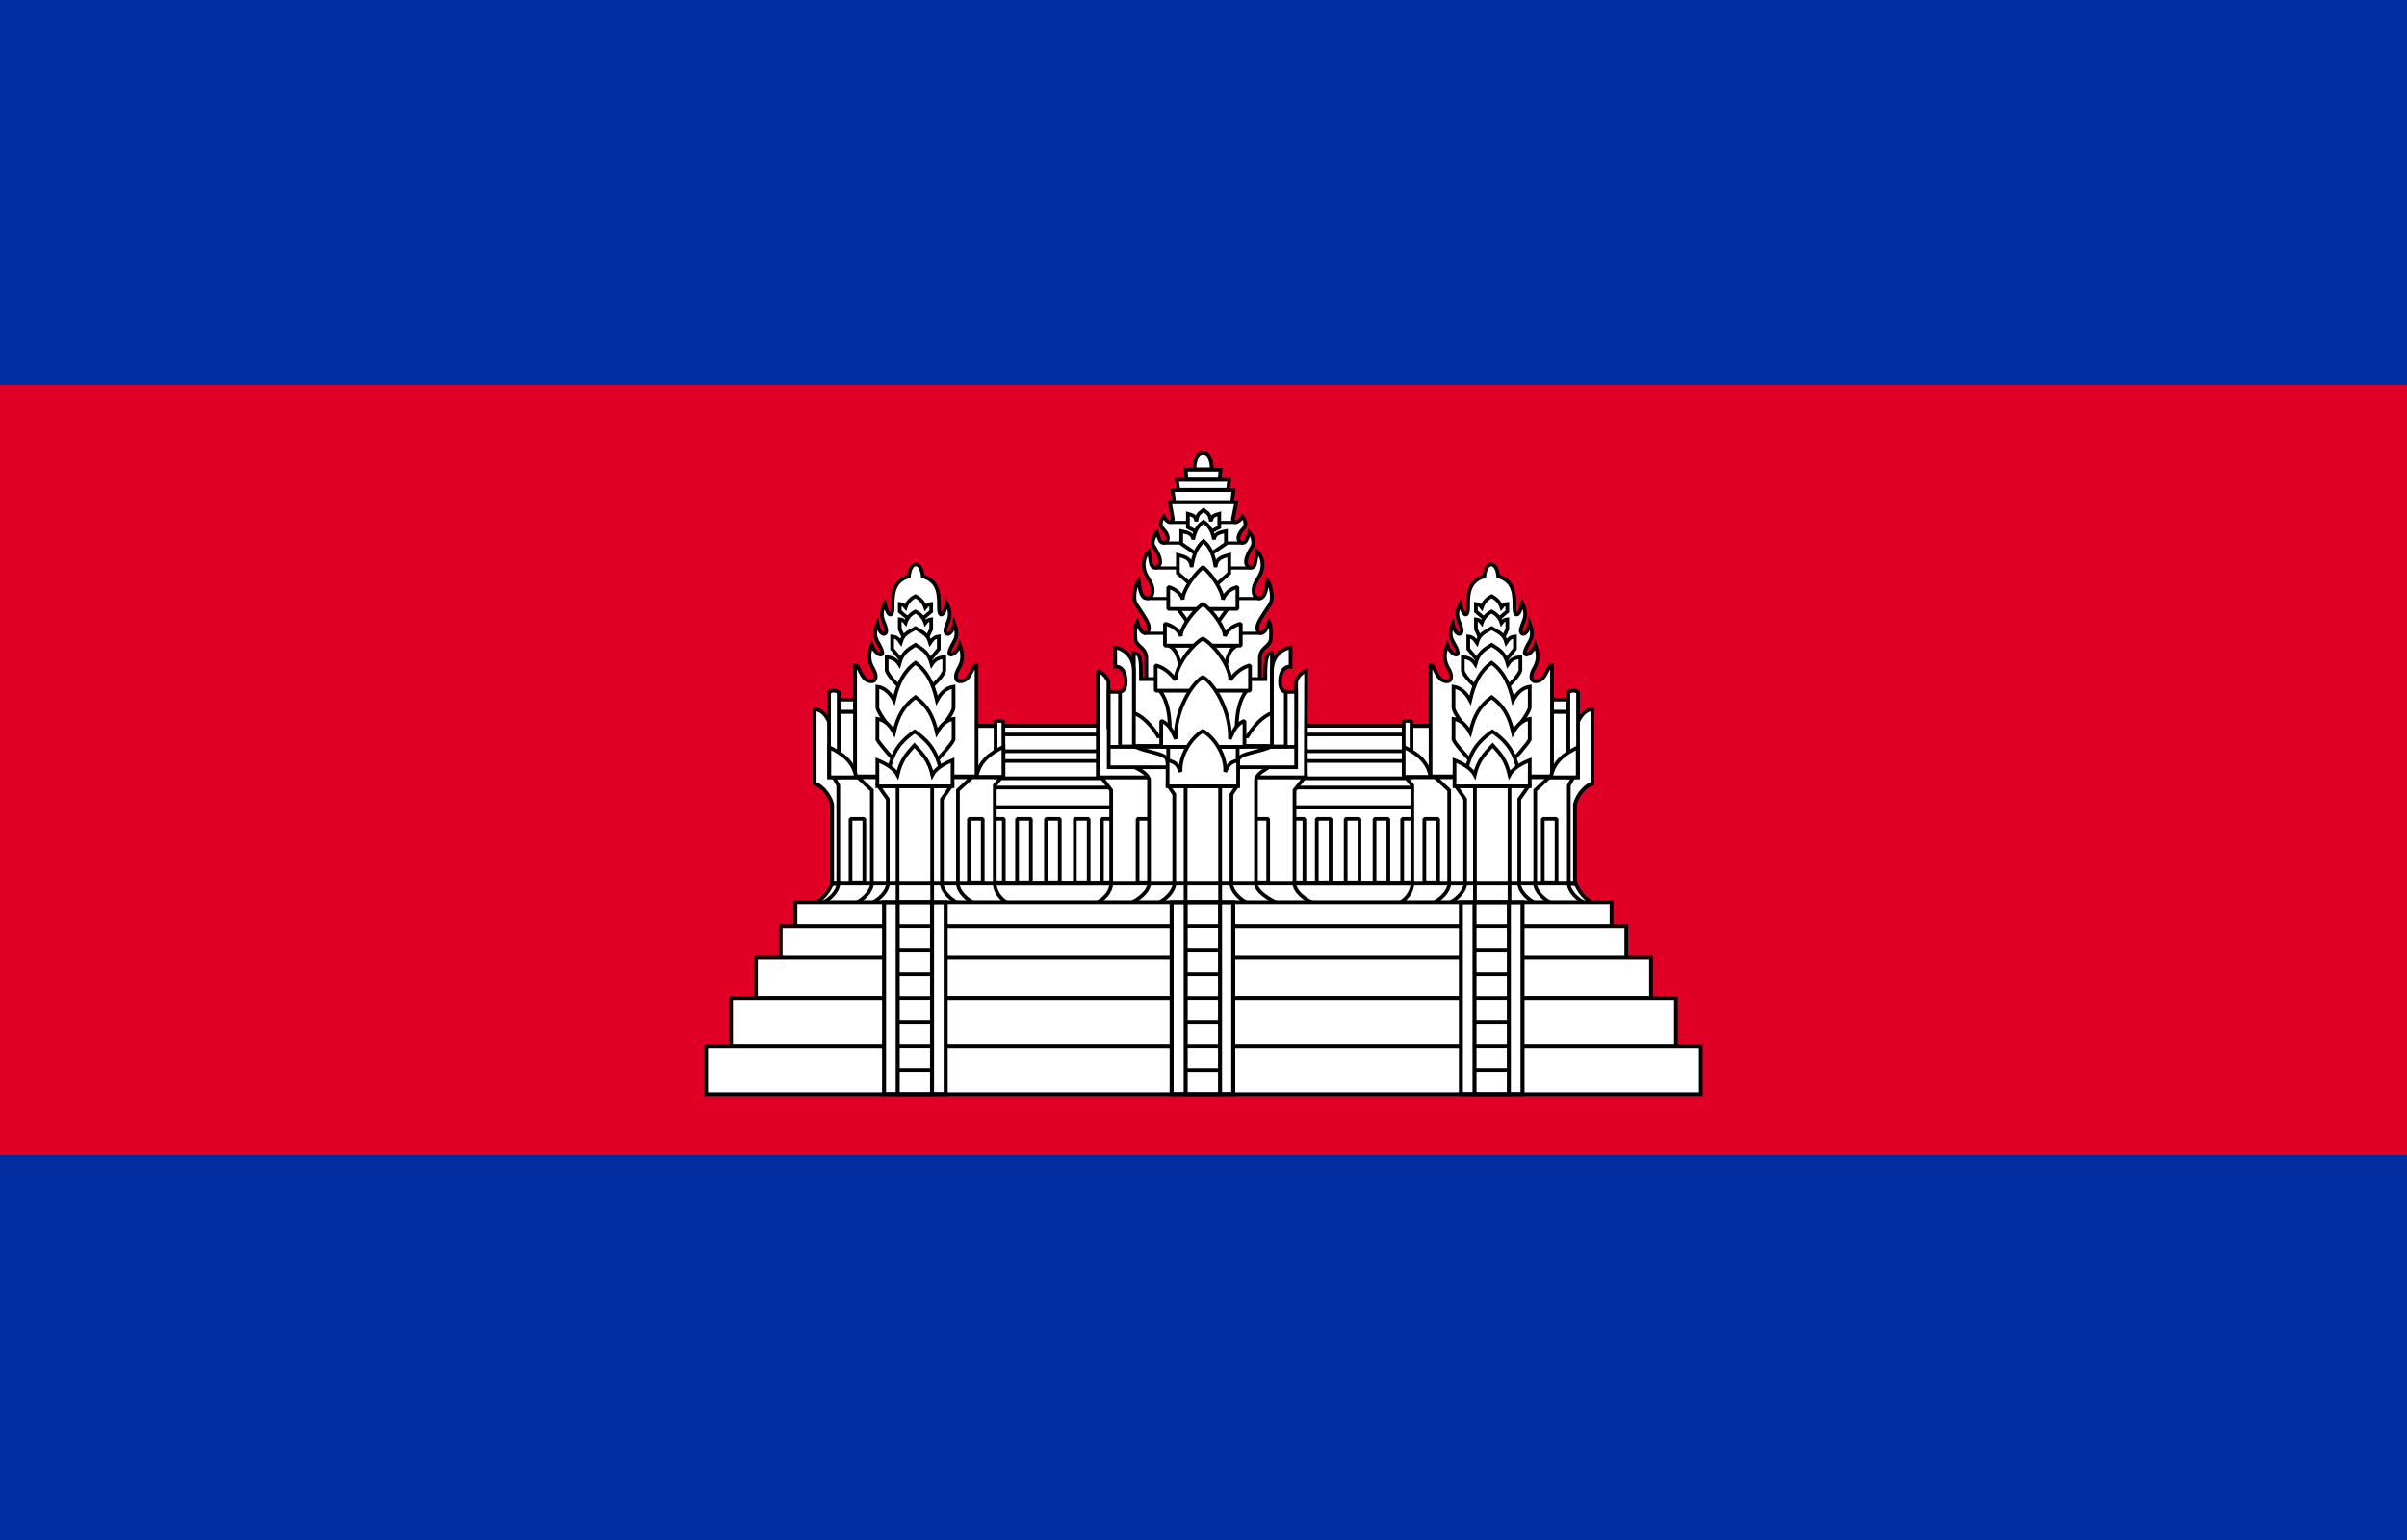
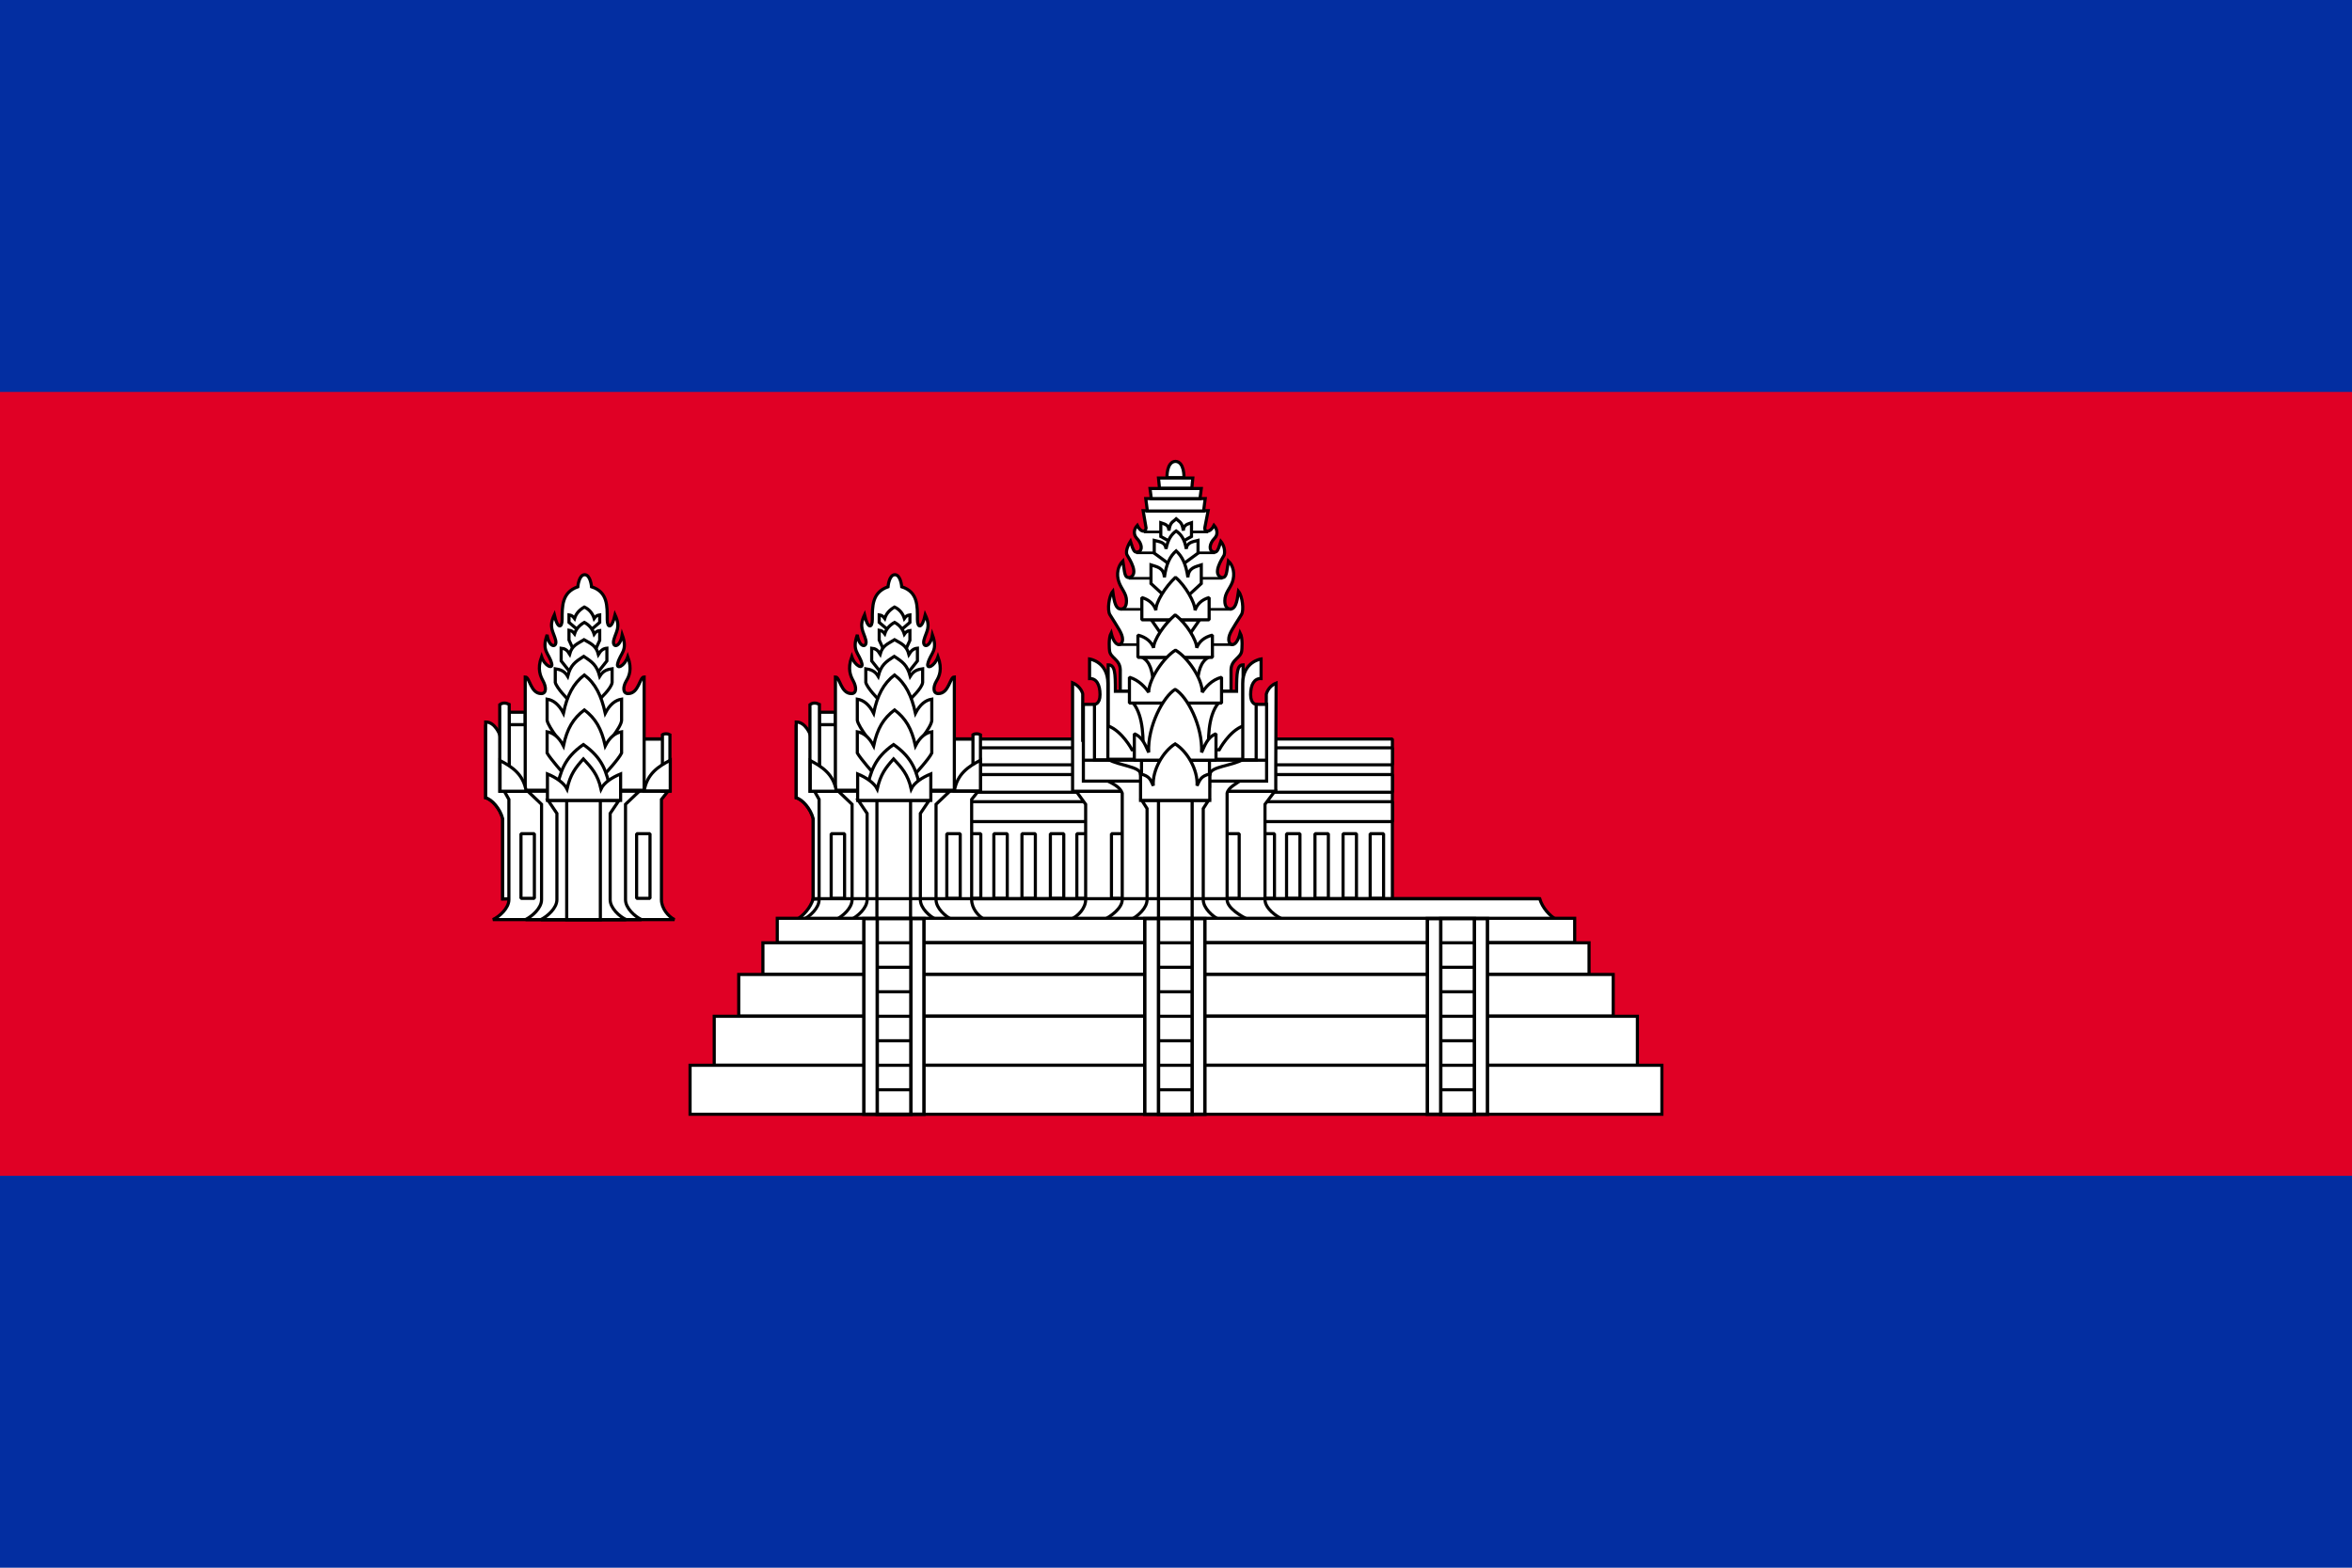
- <svg xmlns="http://www.w3.org/2000/svg" xmlns:xlink="http://www.w3.org/1999/xlink" viewBox="0 0 625 400">
-   <rect width="625" height="400" fill="#032ea1" />
-   <rect width="625" height="200" y="100" fill="#e00025" />
-   <g fill="#fff" stroke="#000" stroke-width="0.96" transform="translate(117.1429,-434.9336)">
-     <g stroke-linejoin="bevel">
-       <path d="m139.02,623.46,113.8,0,0,43.788-113.8,0z" />
-       <rect width="3.586" height="16.495" x="246.95" y="647.64" />
-       <rect width="113.8" height="5.09" x="139.02" y="639.49" />
-       <rect width="113.8" height="4.489" x="139.02" y="632.59" />
-       <rect stroke-width="0.945" width="113.8" height="4.354" x="139.02" y="625.7" />
-       <rect width="3.586" height="16.495" x="168.98" y="647.64" />
-       <rect width="3.586" height="16.495" x="217.97" y="647.64" />
-       <rect width="3.586" height="16.495" x="139.92" y="647.64" />
-       <rect width="3.586" height="16.495" x="146.95" y="647.64" />
-       <rect width="3.586" height="16.495" x="154.45" y="647.64" />
-       <rect width="3.586" height="16.495" x="161.95" y="647.64" />
-       <rect width="3.586" height="16.495" x="224.77" y="647.64" />
-       <rect width="3.586" height="16.495" x="232.27" y="647.64" />
-       <rect width="3.586" height="16.495" x="239.77" y="647.64" />
-       <path stroke-linejoin="miter" d="m94.509,669.55c1.76-0.897,3.768-2.984,4.425-5.319h193.07c0.657,2.335,2.665,4.422,4.425,5.319z" />
-     </g>
-     <g>
+ <svg xmlns="http://www.w3.org/2000/svg" version="1.1" id="Layer_1" x="0px" y="0px" viewBox="0 0 720 480" style="enable-background:new 0 0 720 480;" xml:space="preserve">
+   <g>
+     <rect style="fill:#032EA1;" width="720" height="480" />
+     <rect y="120" style="fill:#E00025;" width="720" height="240" />
+     <g transform="translate(117.1429,-434.9336)">
      <g>
-         <path d="m193,556.8s-0.144-4.112,2.251-4.157c2.395,0.045,2.251,4.157,2.251,4.157z" />
-         <path d="m180.51,611.34,0-5.536c-0.079-2.768-2.759-2.968-2.838-4.986,0,0-0.346-3.027,0.452-4.408,1.085,4.047,3.056,3.304,3.056,1.64,0-1.453-1.117-2.803-3.408-6.33-0.732-1.127-0.279-4.66,0.747-5.922,0.398,3.071,0.853,4.54,2.172,4.54,0.804,0,1.461-0.524,1.461-2.062,0-1.956-1.325-2.945-1.976-4.725-0.76-2.078-0.237-4.196,1.026-5.38,0.541,3.029,0.38,4.237,1.726,4.237,2.713-0.858,0.001-4.787-0.579-5.777-0.667-1.155,0.897-3.46,0.897-3.46,0.862,2.69,1.139,2.909,2.07,2.66,1.174-0.315,1.022-2.056-0.41-3.463-0.904-0.889-0.809-2.212,0.162-3.274,0.975,1.906,2.223,1.79,2.343,0.658l-0.784-4.393h17.255l-0.857,4.249c-0.245,1.216,1.396,1.48,2.416-0.514,0.971,1.062,1.067,2.385,0.162,3.274-1.432,1.407-1.584,3.149-0.41,3.463,0.93,0.249,1.208,0.03,2.07-2.66,0,0,1.403,1.571,0.897,3.46-0.58,0.991-3.292,4.919-0.579,5.777,1.345,0,1.184-1.208,1.726-4.237,1.263,1.184,1.786,3.302,1.026,5.38-0.651,1.78-1.976,2.768-1.976,4.725,0,1.538,0.657,2.062,1.461,2.062,1.319,0,1.774-1.469,2.172-4.54,1.026,1.263,1.479,4.795,0.747,5.922-2.291,3.527-3.408,4.878-3.408,6.33,0,1.664,1.972,2.408,3.056-1.64,0.798,1.382,0.452,4.408,0.452,4.408-0.079,2.018-2.759,2.218-2.838,4.986v5.536z" />
-         <path d="m187.73,565.32-0.397-3.125,15.838,0-0.397,3.125z" />
-         <path d="m188.79,562.13-0.341-2.569,13.604,0-0.341,2.569z" />
-         <path d="m190.95,559.47-0.227-2.569,9.059,0-0.227,2.569z" />
-         <path d="m223.97,669.55c-2.027-0.781-4.977-2.919-4.977-5.069v-24.297l2.639-3.359-52.776,0,2.529,3.359v24.297c0,2.151-2.026,4.288-4.053,5.069z" />
-         <rect stroke-linejoin="bevel" width="3.586" height="16.495" x="178.24" y="647.64" />
-         <rect stroke-linejoin="bevel" width="3.586" height="16.495" x="208.56" y="647.64" />
-         <path d="m167.91,609.17,0,14.648,0,7.012,0,5.996,54.023,0,0-5.957,0.078-21.699c-2.21,0.868-2.598,2.871-2.598,2.871v11.777h-48.75v-11.777s-0.544-2.003-2.754-2.871z" />
-         <path d="m214.6,669.55c-1.766-0.781-5.612-2.919-5.612-5.069v-27.192c0.378-1.518,2.436-2.414,3.761-3.359h-35.823c1.705,0.903,3.605,1.652,4.285,3.359v27.192c0,2.151-3.041,4.288-4.806,5.069z" />
-         <path d="m219.41,634.22-0-19.587-4.91-0,0-1.909-38.839,0,0,1.909-4.911-0,0,19.587z" />
-         <path d="m206.86,669.55c-1.73-0.781-4.249-2.919-4.249-5.069v-23.215l1.421-2.109h-17.691l1.421,2.109v23.215c0,2.151-2.519,4.288-4.249,5.069z" />
-         <path stroke-width="0.981" d="m190.71,639.16,8.966-0,0,30.377-8.966,0z" />
-         <path stroke-linejoin="bevel" d="m204.38,632.48c0.021-2.001,5.838-2.091,8.832-3.795h-35.952c2.994,1.704,8.675,1.844,8.675,3.795l1.217,3.882,14.883,0.598z" />
-         <path d="m211.41,611.34c0-4.899,0.205-6.786,1.71-6.786l0,15.58c-3.691,1.339-6.325,6.049-6.325,6.049l-23.211-0s-2.634-4.71-6.325-6.049v-15.58c1.856,0,1.868,1.972,1.868,6.786z" />
-         <path d="m213.12,609.33c0-5.618,4.851-6.25,4.851-6.25v5c-1.847-0.079-2.737,1.578-2.737,4.044,0,2.466,1.487,2.506,1.487,2.506v14.19h-3.601z" />
-         <path d="m177.28,609.33c0-5.618-4.851-6.25-4.851-6.25v5c1.847-0.079,2.737,1.578,2.737,4.044,0,2.466-1.487,2.506-1.487,2.506v14.19h3.601z" />
-       </g>
-       <g fill="none" stroke-width="0.8">
-         <path d="m186.84,570.62h17.128" />
-         <path d="m184.81,575.97h20.921" />
-         <path d="m182.78,582.46h24.904" />
-         <path d="m180.66,590.39h29.536" />
-         <path d="m179.98,599.43h30.426" />
-         <path stroke-width="0.96" d="m170.75,628.92h48.661" />
-         <rect stroke-width="0.96" width="18.036" height="6.629" x="186.19" y="628.93" />
+         <path style="fill:#FFFFFF;stroke:#000000;stroke-width:0.96;stroke-linejoin:bevel;" d="M178,661.2h131.1v52.5H178V661.2z" />
+         <rect x="302.3" y="690.2" style="fill:#FFFFFF;stroke:#000000;stroke-width:0.96;stroke-linejoin:bevel;" width="4.1" height="19.8" />
+         <rect x="178" y="680.4" style="fill:#FFFFFF;stroke:#000000;stroke-width:0.96;stroke-linejoin:bevel;" width="131.1" height="6.1" />
+         <rect x="178" y="672.1" style="fill:#FFFFFF;stroke:#000000;stroke-width:0.96;stroke-linejoin:bevel;" width="131.1" height="5.4" />
+         <rect x="178" y="663.9" style="fill:#FFFFFF;stroke:#000000;stroke-width:0.946;stroke-linejoin:bevel;" width="131.1" height="5.2" />
+         <rect x="212.5" y="690.2" style="fill:#FFFFFF;stroke:#000000;stroke-width:0.96;stroke-linejoin:bevel;" width="4.1" height="19.8" />
+         <rect x="268.9" y="690.2" style="fill:#FFFFFF;stroke:#000000;stroke-width:0.96;stroke-linejoin:bevel;" width="4.1" height="19.8" />
+         <rect x="179" y="690.2" style="fill:#FFFFFF;stroke:#000000;stroke-width:0.96;stroke-linejoin:bevel;" width="4.1" height="19.8" />
+         <rect x="187.1" y="690.2" style="fill:#FFFFFF;stroke:#000000;stroke-width:0.96;stroke-linejoin:bevel;" width="4.1" height="19.8" />
+         <rect x="195.7" y="690.2" style="fill:#FFFFFF;stroke:#000000;stroke-width:0.96;stroke-linejoin:bevel;" width="4.1" height="19.8" />
+         <rect x="204.4" y="690.2" style="fill:#FFFFFF;stroke:#000000;stroke-width:0.96;stroke-linejoin:bevel;" width="4.1" height="19.8" />
+         <rect x="276.7" y="690.2" style="fill:#FFFFFF;stroke:#000000;stroke-width:0.96;stroke-linejoin:bevel;" width="4.1" height="19.8" />
+         <rect x="285.4" y="690.2" style="fill:#FFFFFF;stroke:#000000;stroke-width:0.96;stroke-linejoin:bevel;" width="4.1" height="19.8" />
+         <rect x="294" y="690.2" style="fill:#FFFFFF;stroke:#000000;stroke-width:0.96;stroke-linejoin:bevel;" width="4.1" height="19.8" />
+         <path style="fill:#FFFFFF;stroke:#000000;stroke-width:0.96;" d="M126.7,716.5c2-1.1,4.3-3.6,5.1-6.4h222.4     c0.8,2.8,3.1,5.3,5.1,6.4H126.7z" />
      </g>
      <g>
-         <path d="m183.93,614.24c2.99,3.59,2.713,9.68,2.679,13.27h17.343c-0.034-3.59-0.312-9.68,2.679-13.27z" />
-         <path d="m193.68,573.11-2.376-1.224,0-3.497c0.971,0.292,2.062,0.411,2.169,1.96,0.338-2.21,0.948-2.102,1.906-2.963,0.958,0.861,1.568,0.753,1.906,2.963,0.107-1.548,1.197-1.667,2.169-1.96v3.497l-2.376,1.224z" />
-         <path d="m193.52,578.85-3.946-2.713,0-3.223c1.384,0.32,2.937,0.451,3.088,2.149,0.482-2.423,1.35-3.675,2.715-4.62,1.365,0.944,2.233,2.197,2.715,4.62,0.152-1.698,1.705-1.828,3.088-2.149v3.223l-3.946,2.713z" />
-         <path d="m193.24,587.8-4.538-3.985,0-4.735c1.591,0.471,3.377,0.663,3.551,3.157,0.554-3.56,1.553-5.399,3.122-6.787,1.569,1.387,2.568,3.227,3.122,6.787,0.175-2.494,1.96-2.686,3.551-3.157v4.735l-4.538,3.985z" />
-         <path d="m201.61,593.09-4.104,5.676-4.646,0-4.104-5.676z" />
-         <path d="m186.39,602.62c2.053,1.122,2.811,3.357,3.03,7.553h11.55c0.219-4.196,0.977-6.431,3.03-7.553z" />
-         <path stroke-linejoin="bevel" d="m204.17,593.09,0-5.702c-1.95,0.537-3.213,1.691-3.776,3.258,0-1.893-2.491-6.257-5.207-8.429-2.724,2.431-5.258,6.38-5.207,8.429-0.463-1.492-1.826-2.721-3.776-3.258v5.702z" />
-         <path stroke-linejoin="bevel" d="m205.04,602.62-0-5.702c-2.137,0.537-3.522,1.691-4.139,3.258,0-1.893-2.73-6.257-5.708-8.429-2.986,2.431-5.763,6.38-5.708,8.429-0.508-1.492-2.001-2.721-4.139-3.258v5.702z" />
-         <path stroke-linejoin="bevel" d="m207.44,614.32,0-6.577c-2.659,0.686-4.312,2.653-5.149,3.8,0-3.561-4.021-8.99-7.101-10.768-3.16,1.824-7.101,7.435-7.101,10.768-0.859-1.139-2.49-3.113-5.149-3.8v6.577z" />
-         <path stroke-linejoin="bevel" d="m206,628.92,0-6.762c-2.346,0.919-3.048,3.18-3.786,4.716,0.29-6.858-3.861-14.23-7.024-16.1-3.162,1.87-7.393,9.4-7.024,16.1-0.758-1.526-1.44-3.797-3.786-4.716v6.762z" />
-         <path d="m204.36,639.16,0-6.762c-2.458,0.584-2.61,1.491-3.392,3.006,0.29-4.096-2.611-8.77-5.774-10.639-3.162,1.87-6.064,6.543-5.774,10.639-0.782-1.514-0.878-2.421-3.392-3.006v6.762z" />
+         <g>
+           <path style="fill:#FFFFFF;stroke:#000000;stroke-width:0.96;" d="M240.1,581.2c0,0-0.2-4.9,2.6-5c2.8,0.1,2.6,5,2.6,5H240.1z" />
+           <path style="fill:#FFFFFF;stroke:#000000;stroke-width:0.96;" d="M225.8,646.6V640c-0.1-3.3-3.2-3.6-3.3-6c0,0-0.4-3.6,0.5-5.3      c1.2,4.9,3.5,4,3.5,2c0-1.7-1.3-3.4-3.9-7.6c-0.8-1.4-0.3-5.6,0.9-7.1c0.5,3.7,1,5.4,2.5,5.4c0.9,0,1.7-0.6,1.7-2.5      c0-2.3-1.5-3.5-2.3-5.7c-0.9-2.5-0.3-5,1.2-6.5c0.6,3.6,0.4,5.1,2,5.1c3.1-1,0-5.7-0.7-6.9c-0.8-1.4,1-4.2,1-4.2      c1,3.2,1.3,3.5,2.4,3.2c1.4-0.4,1.2-2.5-0.5-4.2c-1-1.1-0.9-2.7,0.2-3.9c1.1,2.3,2.6,2.1,2.7,0.8l-0.9-5.3h19.9l-1,5.1      c-0.3,1.5,1.6,1.8,2.8-0.6c1.1,1.3,1.2,2.9,0.2,3.9c-1.7,1.7-1.8,3.8-0.5,4.2c1.1,0.3,1.4,0,2.4-3.2c0,0,1.6,1.9,1,4.2      c-0.7,1.2-3.8,5.9-0.7,6.9c1.5,0,1.4-1.4,2-5.1c1.5,1.4,2.1,4,1.2,6.5c-0.8,2.1-2.3,3.3-2.3,5.7c0,1.8,0.8,2.5,1.7,2.5      c1.5,0,2-1.8,2.5-5.4c1.2,1.5,1.7,5.8,0.9,7.1c-2.6,4.2-3.9,5.9-3.9,7.6c0,2,2.3,2.9,3.5-2c0.9,1.7,0.5,5.3,0.5,5.3      c-0.1,2.4-3.2,2.7-3.3,6v6.6L225.8,646.6z" />
+           <path style="fill:#FFFFFF;stroke:#000000;stroke-width:0.96;" d="M234.1,591.4l-0.5-3.8h18.2l-0.5,3.8H234.1z" />
+           <path style="fill:#FFFFFF;stroke:#000000;stroke-width:0.96;" d="M235.3,587.6l-0.4-3.1h15.7l-0.4,3.1H235.3z" />
+           <path style="fill:#FFFFFF;stroke:#000000;stroke-width:0.96;" d="M237.8,584.4l-0.3-3.1H248l-0.3,3.1H237.8z" />
+           <path style="fill:#FFFFFF;stroke:#000000;stroke-width:0.96;" d="M275.8,716.5c-2.3-0.9-5.7-3.5-5.7-6.1v-29.2l3-4l-60.8,0      l2.9,4v29.2c0,2.6-2.3,5.1-4.7,6.1L275.8,716.5z" />
+           <rect x="223.1" y="690.2" style="fill:#FFFFFF;stroke:#000000;stroke-width:0.96;stroke-linejoin:bevel;" width="4.1" height="19.8" />
+           <rect x="258.1" y="690.2" style="fill:#FFFFFF;stroke:#000000;stroke-width:0.96;stroke-linejoin:bevel;" width="4.1" height="19.8" />
+           <path style="fill:#FFFFFF;stroke:#000000;stroke-width:0.96;" d="M211.2,644v17.6v8.4v7.2h62.2v-7.1l0.1-26c-2.5,1-3,3.4-3,3.4      v14.1h-56.2v-14.1C214.4,647.5,213.8,645.1,211.2,644L211.2,644z" />
+           <path style="fill:#FFFFFF;stroke:#000000;stroke-width:0.96;" d="M265,716.5c-2-0.9-6.5-3.5-6.5-6.1v-32.6      c0.4-1.8,2.8-2.9,4.3-4h-41.3c2,1.1,4.2,2,4.9,4v32.6c0,2.6-3.5,5.1-5.5,6.1H265z" />
+           <path style="fill:#FFFFFF;stroke:#000000;stroke-width:0.96;" d="M270.6,674.1l0-23.5l-5.7,0v-2.3h-44.7v2.3l-5.7,0l0,23.5      L270.6,674.1z" />
+           <path style="fill:#FFFFFF;stroke:#000000;stroke-width:0.96;" d="M256.1,716.5c-2-0.9-4.9-3.5-4.9-6.1v-27.9l1.6-2.5h-20.4      l1.6,2.5v27.9c0,2.6-2.9,5.1-4.9,6.1L256.1,716.5z" />
+           <path style="fill:#FFFFFF;stroke:#000000;stroke-width:0.981;" d="M237.5,680l10.3,0v36.5h-10.3V680z" />
+           <path style="fill:#FFFFFF;stroke:#000000;stroke-width:0.96;stroke-linejoin:bevel;" d="M253.3,672c0-2.4,6.7-2.5,10.2-4.6H222      c3.4,2,10,2.2,10,4.6l1.4,4.7l17.1,0.7L253.3,672z" />
+           <path style="fill:#FFFFFF;stroke:#000000;stroke-width:0.96;" d="M261.4,646.6c0-5.9,0.2-8.1,2-8.1l0,18.7      c-4.3,1.6-7.3,7.3-7.3,7.3l-26.7,0c0,0-3-5.7-7.3-7.3v-18.7c2.1,0,2.2,2.4,2.2,8.1H261.4z" />
+           <path style="fill:#FFFFFF;stroke:#000000;stroke-width:0.96;" d="M263.3,644.2c0-6.7,5.6-7.5,5.6-7.5v6      c-2.1-0.1-3.2,1.9-3.2,4.9c0,3,1.7,3,1.7,3v17h-4.1V644.2z" />
+           <path style="fill:#FFFFFF;stroke:#000000;stroke-width:0.96;" d="M222,644.2c0-6.7-5.6-7.5-5.6-7.5v6c2.1-0.1,3.2,1.9,3.2,4.9      c0,3-1.7,3-1.7,3v17h4.1V644.2z" />
+         </g>
+         <g>
+           <path style="fill:none;stroke:#000000;stroke-width:0.8;" d="M233,597.8h19.7" />
+           <path style="fill:none;stroke:#000000;stroke-width:0.8;" d="M230.7,604.2h24.1" />
+           <path style="fill:none;stroke:#000000;stroke-width:0.8;" d="M228.4,612h28.7" />
+           <path style="fill:none;stroke:#000000;stroke-width:0.8;" d="M225.9,621.5h34" />
+           <path style="fill:none;stroke:#000000;stroke-width:0.8;" d="M225.1,632.3h35.1" />
+           <path style="fill:none;stroke:#000000;stroke-width:0.96;" d="M214.5,667.7h56.1" />
+           <rect x="232.3" y="667.7" style="fill:none;stroke:#000000;stroke-width:0.96;" width="20.8" height="8" />
+         </g>
+         <g>
+           <path style="fill:#FFFFFF;stroke:#000000;stroke-width:0.96;" d="M229.7,650.1c3.4,4.3,3.1,11.6,3.1,15.9h20      c0-4.3-0.4-11.6,3.1-15.9H229.7z" />
+           <path style="fill:#FFFFFF;stroke:#000000;stroke-width:0.96;" d="M240.9,600.7l-2.7-1.5v-4.2c1.1,0.4,2.4,0.5,2.5,2.4      c0.4-2.7,1.1-2.5,2.2-3.6c1.1,1,1.8,0.9,2.2,3.6c0.1-1.9,1.4-2,2.5-2.4v4.2l-2.7,1.5H240.9z" />
+           <path style="fill:#FFFFFF;stroke:#000000;stroke-width:0.96;" d="M240.7,607.6l-4.5-3.3v-3.9c1.6,0.4,3.4,0.5,3.6,2.6      c0.6-2.9,1.6-4.4,3.1-5.5c1.6,1.1,2.6,2.6,3.1,5.5c0.2-2,2-2.2,3.6-2.6v3.9l-4.5,3.3H240.7z" />
+           <path style="fill:#FFFFFF;stroke:#000000;stroke-width:0.96;" d="M240.4,618.4l-5.2-4.8v-5.7c1.8,0.6,3.9,0.8,4.1,3.8      c0.6-4.3,1.8-6.5,3.6-8.1c1.8,1.7,3,3.9,3.6,8.1c0.2-3,2.3-3.2,4.1-3.8v5.7l-5.2,4.8H240.4z" />
+           <path style="fill:#FFFFFF;stroke:#000000;stroke-width:0.96;" d="M250.1,624.7l-4.7,6.8H240l-4.7-6.8H250.1z" />
+           <path style="fill:#FFFFFF;stroke:#000000;stroke-width:0.96;" d="M232.5,636.2c2.4,1.3,3.2,4,3.5,9.1h13.3      c0.3-5,1.1-7.7,3.5-9.1H232.5z" />
+           <path style="fill:#FFFFFF;stroke:#000000;stroke-width:0.96;stroke-linejoin:bevel;" d="M253,624.7v-6.8c-2.2,0.6-3.7,2-4.3,3.9      c0-2.3-2.9-7.5-6-10.1c-3.1,2.9-6.1,7.7-6,10.1c-0.5-1.8-2.1-3.3-4.3-3.9v6.8L253,624.7z" />
+           <path style="fill:#FFFFFF;stroke:#000000;stroke-width:0.96;stroke-linejoin:bevel;" d="M254,636.2l0-6.8      c-2.5,0.6-4.1,2-4.8,3.9c0-2.3-3.1-7.5-6.6-10.1c-3.4,2.9-6.6,7.7-6.6,10.1c-0.6-1.8-2.3-3.3-4.8-3.9v6.8L254,636.2z" />
+           <path style="fill:#FFFFFF;stroke:#000000;stroke-width:0.96;stroke-linejoin:bevel;" d="M256.8,650.2v-7.9      c-3.1,0.8-5,3.2-5.9,4.6c0-4.3-4.6-10.8-8.2-12.9c-3.6,2.2-8.2,8.9-8.2,12.9c-1-1.4-2.9-3.7-5.9-4.6v7.9H256.8z" />
+           <path style="fill:#FFFFFF;stroke:#000000;stroke-width:0.96;stroke-linejoin:bevel;" d="M255.1,667.7v-8.1      c-2.7,1.1-3.5,3.8-4.4,5.7c0.3-8.2-4.4-17.1-8.1-19.3c-3.6,2.2-8.5,11.3-8.1,19.3c-0.9-1.8-1.7-4.6-4.4-5.7v8.1L255.1,667.7z" />
+           <path style="fill:#FFFFFF;stroke:#000000;stroke-width:0.96;" d="M253.2,680v-8.1c-2.8,0.7-3,1.8-3.9,3.6      c0.3-4.9-3-10.5-6.7-12.8c-3.6,2.2-7,7.9-6.7,12.8c-0.9-1.8-1-2.9-3.9-3.6v8.1H253.2z" />
+         </g>
      </g>
-     </g>
-     <g id="tower">
-       <g>
-         <path d="m98.935,664.23,0-20.44c-0.67-2.603-2.879-4.905-4.541-5.366v-17.993l3.742,2.023,4.271,18.811v22.965z" />
-         <path d="m98.935,664.31,0-20.519c-0.67-2.603-2.879-4.905-4.541-5.366v-19.243c2.512,0,3.742,3.273,3.742,3.273l4.271,18.811v22.886z" />
-         <path d="m96.275,669.55c1.73-0.781,4.249-2.919,4.249-5.069v-25.547l-1.185-2.109h43.522l-1.698,2.109v25.547c0,2.151,1.73,4.288,3.46,5.069z" />
-         <path d="m135.84,669.55c-1.73-0.781-4.249-2.919-4.249-5.069v-24.297l3.619-3.359-29.588,0,3.619,3.359v24.297c0,2.151-2.519,4.288-4.249,5.069z" />
-         <path d="m131.69,669.55c-1.73-0.781-4.249-2.919-4.249-5.069v-21.965l2.369-3.359h-18.798l2.369,3.359v21.965c0,2.151-2.519,4.288-4.249,5.069z" />
-         <path d="m115.92,639.16,8.982-0-0,30.393-8.982,0z" />
-         <rect stroke-linejoin="bevel" width="3.586" height="16.495" x="103.7" y="647.64" />
-         <rect stroke-linejoin="bevel" width="3.586" height="16.495" x="134.45" y="647.64" />
-         <path stroke-linejoin="bevel" d="m100.64,619.82h4.32v16.909h-4.32z" />
-         <path stroke-linejoin="bevel" d="m100.64,616.64h4.295v3.139h-4.295z" />
-         <path stroke-width="1.034" stroke-linejoin="bevel" d="m136.17,623.46h6.159v13.054h-6.159z" />
-         <path d="m104.89,636.6,0-28.941c1.232,0,1.422,4.242,4.249,4.242,1.472,0,1.315-1.757,0.489-3.188-0.732-1.267-1.637-3.018-0.407-6.278,0.843,2.495,3.112,3.287,2.693,1.722-0.72-2.689-2.795-3.13-1.238-7.302,0.54,3.481,2.773,3.327,2.231,1.303-0.611-2.28-1.873-3.214-0.316-6.428,0.872,3.649,2.052,3.435,2.052,1.171,0-3.347-0.129-6.957,4.203-8.296,0,0,0.25-3.068,1.812-3.068s1.812,3.068,1.812,3.068c4.331,1.339,4.203,4.949,4.203,8.296,0,2.264,1.18,2.478,2.052-1.171,1.557,3.214,0.295,4.148-0.316,6.428-0.542,2.024,1.69,2.177,2.231-1.303,1.556,4.172-0.518,4.613-1.238,7.302-0.419,1.565,1.85,0.773,2.693-1.722,1.23,3.261,0.325,5.011-0.407,6.278-0.826,1.431-0.983,3.188,0.489,3.188,2.827,0,3.017-4.242,4.249-4.242v28.941z" />
-         <path d="m98.124,614.74,0,22.079,2.511,0-0-22.135c-0.905-0.457-1.755-0.527-2.511,0.056z" />
-         <path d="m98.203,629.03c3.112,1.591,6.195,3.433,6.975,7.793h-6.975z" />
-         <path d="m141.37,622.42,0,14.407,2.035,0,0-14.443c-0.636-0.298-1.504-0.344-2.035,0.036z" />
-         <path d="m143.41,628.92c-3.112,1.591-6.195,3.433-6.975,7.793h6.975z" />
+       <g id="tower">
+         <g>
+           <path style="fill:#FFFFFF;stroke:#000000;stroke-width:0.96;" d="M131.8,710.1v-24.5c-0.8-3.1-3.3-5.9-5.2-6.4v-21.6l4.3,2.4      l4.9,22.6v27.6L131.8,710.1z" />
+           <path style="fill:#FFFFFF;stroke:#000000;stroke-width:0.96;" d="M131.8,710.2v-24.6c-0.8-3.1-3.3-5.9-5.2-6.4V656      c2.9,0,4.3,3.9,4.3,3.9l4.9,22.6V710L131.8,710.2z" />
+           <path style="fill:#FFFFFF;stroke:#000000;stroke-width:0.96;" d="M128.7,716.5c2-0.9,4.9-3.5,4.9-6.1v-30.7l-1.4-2.5h50.1      l-2,2.5v30.7c0,2.6,2,5.1,4,6.1H128.7z" />
+           <path style="fill:#FFFFFF;stroke:#000000;stroke-width:0.96;" d="M174.3,716.5c-2-0.9-4.9-3.5-4.9-6.1v-29.2l4.2-4l-34.1,0      l4.2,4v29.2c0,2.6-2.9,5.1-4.9,6.1L174.3,716.5z" />
+           <path style="fill:#FFFFFF;stroke:#000000;stroke-width:0.96;" d="M169.5,716.5c-2-0.9-4.9-3.5-4.9-6.1V684l2.7-4h-21.7l2.7,4      v26.4c0,2.6-2.9,5.1-4.9,6.1H169.5z" />
+           <path style="fill:#FFFFFF;stroke:#000000;stroke-width:0.96;" d="M151.3,680l10.3,0l0,36.5h-10.3L151.3,680z" />
+           <rect x="137.3" y="690.2" style="fill:#FFFFFF;stroke:#000000;stroke-width:0.96;stroke-linejoin:bevel;" width="4.1" height="19.8" />
+           <rect x="172.7" y="690.2" style="fill:#FFFFFF;stroke:#000000;stroke-width:0.96;stroke-linejoin:bevel;" width="4.1" height="19.8" />
+           <path style="fill:#FFFFFF;stroke:#000000;stroke-width:0.96;stroke-linejoin:bevel;" d="M133.7,656.8h5v20.3h-5V656.8z" />
+           <path style="fill:#FFFFFF;stroke:#000000;stroke-width:0.96;stroke-linejoin:bevel;" d="M133.7,653h4.9v3.8h-4.9V653z" />
+           <path style="fill:#FFFFFF;stroke:#000000;stroke-width:1.034;stroke-linejoin:bevel;" d="M174.7,661.2h7.1v15.7h-7.1V661.2z" />
+           <path style="fill:#FFFFFF;stroke:#000000;stroke-width:0.96;" d="M138.6,676.9v-34.7c1.4,0,1.6,5.1,4.9,5.1      c1.7,0,1.5-2.1,0.6-3.8c-0.8-1.5-1.9-3.6-0.5-7.5c1,3,3.6,3.9,3.1,2.1c-0.8-3.2-3.2-3.8-1.4-8.8c0.6,4.2,3.2,4,2.6,1.6      c-0.7-2.7-2.2-3.9-0.4-7.7c1,4.4,2.4,4.1,2.4,1.4c0-4-0.1-8.3,4.8-10c0,0,0.3-3.7,2.1-3.7s2.1,3.7,2.1,3.7c5,1.6,4.8,5.9,4.8,10      c0,2.7,1.4,3,2.4-1.4c1.8,3.9,0.3,5-0.4,7.7c-0.6,2.4,1.9,2.6,2.6-1.6c1.8,5-0.6,5.5-1.4,8.8c-0.5,1.9,2.1,0.9,3.1-2.1      c1.4,3.9,0.4,6-0.5,7.5c-1,1.7-1.1,3.8,0.6,3.8c3.3,0,3.5-5.1,4.9-5.1v34.7H138.6z" />
+           <path style="fill:#FFFFFF;stroke:#000000;stroke-width:0.96;" d="M130.8,650.7l0,26.5h2.9l0-26.6      C132.7,650.1,131.7,650,130.8,650.7L130.8,650.7z" />
+           <path style="fill:#FFFFFF;stroke:#000000;stroke-width:0.96;" d="M130.9,667.8c3.6,1.9,7.1,4.1,8,9.4h-8V667.8z" />
+           <path style="fill:#FFFFFF;stroke:#000000;stroke-width:0.96;" d="M180.7,659.9l0,17.3h2.3v-17.3      C182.3,659.5,181.3,659.5,180.7,659.9L180.7,659.9z" />
+           <path style="fill:#FFFFFF;stroke:#000000;stroke-width:0.96;" d="M183,667.7c-3.6,1.9-7.1,4.1-8,9.4h8V667.7z" />
+         </g>
+         <g>
+           <path style="fill:#FFFFFF;stroke:#000000;stroke-width:0.96;" d="M159.3,627.3l2.1-1.8v-2.3c-0.8,0.1-1.2,0.4-1.7,1.1      c-0.5-1.6-1.5-2.8-3-3.5c-1.4,0.8-2.5,1.9-3,3.5c-0.6-0.8-1-1-1.7-1.1v2.3l2.1,1.8H159.3z" />
+           <path style="fill:#FFFFFF;stroke:#000000;stroke-width:0.96;" d="M160.4,633.2l1-2.2v-3c-0.8,0.1-1.2,0.4-1.7,1.1      c-0.5-1.6-1.5-2.8-3-3.6c-1.4,0.8-2.5,1.9-3,3.5c-0.6-0.8-1-1-1.7-1.1v3l1,2.2L160.4,633.2z" />
+           <path style="fill:#FFFFFF;stroke:#000000;stroke-width:0.96;" d="M160.6,641.2l3.1-3.9v-3.9c-1.1,0.1-1.8,0.6-2.6,1.9      c-0.7-2.7-2.3-3.3-4.4-4.5c-2.1,1.3-3.7,1.8-4.4,4.4c-0.8-1.3-1.5-1.7-2.6-1.8v3.9l3.1,3.9H160.6z" />
+           <path style="fill:#FFFFFF;stroke:#000000;stroke-width:0.96;" d="M161.5,649c0,0,3.6-3.3,3.8-5.1v-4.2c-1.4,0.2-2.7,0.5-3.8,2.3      c-0.9-3.4-2.3-4.4-4.9-6.1c-2.6,1.7-4,2.6-4.9,6.1c-1-1.7-2.4-2.1-3.8-2.3v4.2c0.5,1.8,3.8,5.1,3.8,5.1H161.5z" />
+           <path style="fill:#FFFFFF;stroke:#000000;stroke-width:0.96;" d="M163,663.4c0,0,5-5.7,5.1-7.9V649c-1.9,0.3-3.6,1.6-5,4.3      c-1.2-5.4-3-9.1-6.4-11.7c-3.4,2.6-5.3,6.3-6.4,11.7c-1.4-2.7-3.1-4-5-4.3v6.5c0.4,2.2,5.1,7.9,5.1,7.9H163z" />
+           <path style="fill:#FFFFFF;stroke:#000000;stroke-width:0.96;" d="M163,671.9c0,0,4.2-4.5,5.1-6.4V659c-1.9,0.3-3.6,1.6-5,4.3      c-1.2-5.4-3-8.4-6.4-11c-3.4,2.6-5.3,5.7-6.4,11c-1.4-2.7-3.1-4-5-4.3v6.5c1.1,1.9,5.1,6.4,5.1,6.4H163z" />
+           <path style="fill:#FFFFFF;stroke:#000000;stroke-width:0.96;" d="M164.7,676.9c-1.2-5.6-2.3-9.8-8.3-14c-6,4.2-7,8.4-8.3,14      H164.7z" />
+           <path style="fill:#FFFFFF;stroke:#000000;stroke-width:0.96;" d="M167.8,680v-8.1c-2.7,1.1-5.1,2.7-6,4.6      c-1-4.5-2.9-6.5-5.4-9.2c-2.4,2.7-4,4.7-5,9.2c-0.9-1.8-3.3-3.5-6-4.6l0,8.1L167.8,680z" />
+         </g>
+       </g>
+       <g transform="matrix(-1,0,0,1,390.7398,0)">
+         <g id="tower_1_">
+           <g>
+             <path style="fill:#FFFFFF;stroke:#000000;stroke-width:0.96;" d="M354,710.1v-24.5c0.8-3.1,3.3-5.9,5.2-6.4v-21.6l-4.3,2.4       l-4.9,22.6v27.6L354,710.1z" />
+             <path style="fill:#FFFFFF;stroke:#000000;stroke-width:0.96;" d="M354,710.2v-24.6c0.8-3.1,3.3-5.9,5.2-6.4V656       c-2.9,0-4.3,3.9-4.3,3.9l-4.9,22.6V710L354,710.2z" />
+             <path style="fill:#FFFFFF;stroke:#000000;stroke-width:0.96;" d="M357,716.5c-2-0.9-4.9-3.5-4.9-6.1v-30.7l1.4-2.5h-50.1l2,2.5       v30.7c0,2.6-2,5.1-4,6.1H357z" />
+             <path style="fill:#FFFFFF;stroke:#000000;stroke-width:0.96;" d="M311.5,716.5c2-0.9,4.9-3.5,4.9-6.1v-29.2l-4.2-4l34.1,0       l-4.2,4v29.2c0,2.6,2.9,5.1,4.9,6.1L311.5,716.5z" />
+             <path style="fill:#FFFFFF;stroke:#000000;stroke-width:0.96;" d="M316.2,716.5c2-0.9,4.9-3.5,4.9-6.1V684l-2.7-4h21.7l-2.7,4       v26.4c0,2.6,2.9,5.1,4.9,6.1H316.2z" />
+             <path style="fill:#FFFFFF;stroke:#000000;stroke-width:0.96;" d="M334.4,680l-10.3,0l0,36.5h10.3L334.4,680z" />
+             <rect x="344.3" y="690.2" style="fill:#FFFFFF;stroke:#000000;stroke-width:0.96;stroke-linejoin:bevel;" width="4.1" height="19.8" />
+             <rect x="308.9" y="690.2" style="fill:#FFFFFF;stroke:#000000;stroke-width:0.96;stroke-linejoin:bevel;" width="4.1" height="19.8" />
+             <path style="fill:#FFFFFF;stroke:#000000;stroke-width:0.96;stroke-linejoin:bevel;" d="M352,656.8h-5v20.3h5V656.8z" />
+             <path style="fill:#FFFFFF;stroke:#000000;stroke-width:0.96;stroke-linejoin:bevel;" d="M352,653h-4.9v3.8h4.9V653z" />
+             <path style="fill:#FFFFFF;stroke:#000000;stroke-width:1.034;stroke-linejoin:bevel;" d="M311.1,661.2H304v15.7h7.1V661.2z" />
+             <path style="fill:#FFFFFF;stroke:#000000;stroke-width:0.96;" d="M347.1,676.9v-34.7c-1.4,0-1.6,5.1-4.9,5.1       c-1.7,0-1.5-2.1-0.6-3.8c0.8-1.5,1.9-3.6,0.5-7.5c-1,3-3.6,3.9-3.1,2.1c0.8-3.2,3.2-3.8,1.4-8.8c-0.6,4.2-3.2,4-2.6,1.6       c0.7-2.7,2.2-3.9,0.4-7.7c-1,4.4-2.4,4.1-2.4,1.4c0-4,0.1-8.3-4.8-10c0,0-0.3-3.7-2.1-3.7s-2.1,3.7-2.1,3.7       c-5,1.6-4.8,5.9-4.8,10c0,2.7-1.4,3-2.4-1.4c-1.8,3.9-0.3,5,0.4,7.7c0.6,2.4-1.9,2.6-2.6-1.6c-1.8,5,0.6,5.5,1.4,8.8       c0.5,1.9-2.1,0.9-3.1-2.1c-1.4,3.9-0.4,6,0.5,7.5c1,1.7,1.1,3.8-0.6,3.8c-3.3,0-3.5-5.1-4.9-5.1v34.7H347.1z" />
+             <path style="fill:#FFFFFF;stroke:#000000;stroke-width:0.96;" d="M354.9,650.7l0,26.5H352l0-26.6       C353,650.1,354,650,354.9,650.7L354.9,650.7z" />
+             <path style="fill:#FFFFFF;stroke:#000000;stroke-width:0.96;" d="M354.8,667.8c-3.6,1.9-7.1,4.1-8,9.4h8V667.8z" />
+             <path style="fill:#FFFFFF;stroke:#000000;stroke-width:0.96;" d="M305.1,659.9l0,17.3h-2.3v-17.3       C303.5,659.5,304.5,659.5,305.1,659.9L305.1,659.9z" />
+             <path style="fill:#FFFFFF;stroke:#000000;stroke-width:0.96;" d="M302.7,667.7c3.6,1.9,7.1,4.1,8,9.4h-8V667.7z" />
+           </g>
+           <g>
+             <path style="fill:#FFFFFF;stroke:#000000;stroke-width:0.96;" d="M326.4,627.3l-2.1-1.8v-2.3c0.8,0.1,1.2,0.4,1.7,1.1       c0.5-1.6,1.5-2.8,3-3.5c1.4,0.8,2.5,1.9,3,3.5c0.6-0.8,1-1,1.7-1.1v2.3l-2.1,1.8H326.4z" />
+             <path style="fill:#FFFFFF;stroke:#000000;stroke-width:0.96;" d="M325.3,633.2l-1-2.2v-3c0.8,0.1,1.2,0.4,1.7,1.1       c0.5-1.6,1.5-2.8,3-3.6c1.4,0.8,2.5,1.9,3,3.5c0.6-0.8,1-1,1.7-1.1v3l-1,2.2L325.3,633.2z" />
+             <path style="fill:#FFFFFF;stroke:#000000;stroke-width:0.96;" d="M325.2,641.2l-3.1-3.9v-3.9c1.1,0.1,1.8,0.6,2.6,1.9       c0.7-2.7,2.3-3.3,4.4-4.5c2.1,1.3,3.7,1.8,4.4,4.4c0.8-1.3,1.5-1.7,2.6-1.8v3.9l-3.1,3.9H325.2z" />
+             <path style="fill:#FFFFFF;stroke:#000000;stroke-width:0.96;" d="M324.3,649c0,0-3.6-3.3-3.8-5.1v-4.2c1.4,0.2,2.7,0.5,3.8,2.3       c0.9-3.4,2.3-4.4,4.9-6.1c2.6,1.7,4,2.6,4.9,6.1c1-1.7,2.4-2.1,3.8-2.3v4.2c-0.5,1.8-3.8,5.1-3.8,5.1H324.3z" />
+             <path style="fill:#FFFFFF;stroke:#000000;stroke-width:0.96;" d="M322.7,663.4c0,0-5-5.7-5.1-7.9V649c1.9,0.3,3.6,1.6,5,4.3       c1.2-5.4,3-9.1,6.4-11.7c3.4,2.6,5.3,6.3,6.4,11.7c1.4-2.7,3.1-4,5-4.3v6.5c-0.4,2.2-5.1,7.9-5.1,7.9H322.7z" />
+             <path style="fill:#FFFFFF;stroke:#000000;stroke-width:0.96;" d="M322.7,671.9c0,0-4.2-4.5-5.1-6.4V659c1.9,0.3,3.6,1.6,5,4.3       c1.2-5.4,3-8.4,6.4-11c3.4,2.6,5.3,5.7,6.4,11c1.4-2.7,3.1-4,5-4.3v6.5c-1.1,1.9-5.1,6.4-5.1,6.4H322.7z" />
+             <path style="fill:#FFFFFF;stroke:#000000;stroke-width:0.96;" d="M321,676.9c1.2-5.6,2.3-9.8,8.3-14c6,4.2,7,8.4,8.3,14H321z" />
+             <path style="fill:#FFFFFF;stroke:#000000;stroke-width:0.96;" d="M317.9,680v-8.1c2.7,1.1,5.1,2.7,6,4.6c1-4.5,2.9-6.5,5.4-9.2       c2.4,2.7,4,4.7,5,9.2c0.9-1.8,3.3-3.5,6-4.6l0,8.1L317.9,680z" />
+           </g>
+         </g>
      </g>
      <g>
-         <path d="m122.83,595.27,1.814-1.525,0-1.953c-0.664,0.065-1.026,0.293-1.516,0.935-0.417-1.294-1.334-2.305-2.562-2.933-1.229,0.628-2.145,1.592-2.562,2.887-0.49-0.643-0.852-0.825-1.516-0.889v1.953l1.814,1.525z" />
-         <path d="m123.8,600.16,0.843-1.825,0-2.538c-0.664,0.065-1.026,0.297-1.516,0.949-0.417-1.313-1.334-2.338-2.562-2.974-1.229,0.636-2.145,1.615-2.562,2.928-0.49-0.652-0.852-0.837-1.516-0.902v2.538l0.843,1.825z" />
-         <path d="m123.93,606.79,2.695-3.287,0-3.243c-0.986,0.111-1.524,0.503-2.252,1.606-0.619-2.223-1.981-2.708-3.806-3.786-1.825,1.078-3.187,1.484-3.806,3.707-0.728-1.103-1.266-1.417-2.252-1.527v3.243l2.695,3.287z" />
-         <path d="m124.72,613.3s3.14-2.74,3.327-4.244v-3.467c-1.217,0.143-2.368,0.458-3.267,1.883-0.765-2.87-1.959-3.67-4.212-5.062-2.253,1.392-3.447,2.192-4.212,5.062-0.899-1.425-2.05-1.74-3.267-1.883v3.467c0.397,1.504,3.327,4.244,3.327,4.244z" />
-         <path d="m126.06,625.32s4.301-4.761,4.4-6.616v-5.406c-1.61,0.223-3.132,1.33-4.321,3.551-1.011-4.475-2.59-7.595-5.57-9.765-2.98,2.17-4.559,5.29-5.57,9.765-1.189-2.221-2.711-3.329-4.321-3.551v5.406c0.309,1.855,4.4,6.616,4.4,6.616z" />
-         <path d="m126.06,632.43s3.676-3.742,4.4-5.366v-5.406c-1.61,0.223-3.132,1.33-4.321,3.551-1.011-4.475-2.59-7.037-5.57-9.207-2.98,2.17-4.559,4.732-5.57,9.207-1.189-2.221-2.711-3.329-4.321-3.551v5.406c0.934,1.625,4.4,5.366,4.4,5.366z" />
-         <path d="m127.54,636.56c-1.073-4.668-1.996-8.13-7.163-11.641-5.167,3.51-6.089,6.973-7.163,11.641z" />
-         <path d="m130.2,639.16,0-6.762c-2.346,0.919-4.467,2.28-5.249,3.795-0.874-3.754-2.557-5.408-4.654-7.679-2.097,2.271-3.501,3.925-4.375,7.679-0.782-1.514-2.902-2.875-5.249-3.795l0,6.762z" />
+         <path style="fill:#FFFFFF;stroke:#000000;stroke-width:0.96;" d="M101.5,746.1h282.6l0,15H101.5L101.5,746.1z" />
+         <path style="fill:#FFFFFF;stroke:#000000;stroke-width:0.96;" d="M94.1,761.1h297.5l0,15H94.1L94.1,761.1z" />
+         <path style="fill:#FFFFFF;stroke:#000000;stroke-width:0.96;" d="M116.4,723.6h252.9l0,9.7H116.4L116.4,723.6z" />
+         <path style="fill:#FFFFFF;stroke:#000000;stroke-width:0.96;" d="M109,733.3h267.7l0,12.7H109L109,733.3z" />
+         <path style="fill:#FFFFFF;stroke:#000000;stroke-width:0.96;" d="M120.8,716.1h244.1l0,7.4H120.8L120.8,716.1z" />
+         <path style="fill:#FFFFFF;stroke:#000000;stroke-width:1.045;" d="M147.3,716.2h18.4v59.9h-18.4L147.3,716.2z" />
+         <path style="fill:#FFFFFF;stroke:#000000;stroke-width:1.043;" d="M151.4,716.2h10.3v59.9h-10.3L151.4,716.2z" />
+         <path style="fill:#FFFFFF;stroke:#000000;stroke-width:1.045;" d="M233.3,716.2h18.4v59.9h-18.4L233.3,716.2z" />
+         <path style="fill:#FFFFFF;stroke:#000000;stroke-width:1.043;" d="M237.5,716.2h10.3v59.9h-10.3L237.5,716.2z" />
+         <path style="fill:#FFFFFF;stroke:#000000;stroke-width:1.045;" d="M319.8,716.2h18.4v59.9h-18.4V716.2z" />
+         <path style="fill:#FFFFFF;stroke:#000000;stroke-width:1.043;" d="M323.9,716.2h10.3v59.9h-10.3L323.9,716.2z" />
      </g>
-     </g>
-     <use xlink:href="#tower" transform="matrix(-1,0,0,1,390.7398,0)" />
-     <g>
-       <path d="m72.694,694.25,245.33,0,0,12.531-245.33,0z" />
-       <path d="m66.228,706.76,258.26,0,0,12.512-258.26,0z" />
-       <path d="m85.576,675.51,219.56,0,0,8.109-219.56,0z" />
-       <path d="m79.157,683.56,232.4,0,0,10.622-232.4,0z" />
-       <path d="m89.412,669.28,211.89,0,0,6.174-211.89,0z" />
-       <path d="m112.41,669.31h16.005v49.935h-16.005z" stroke-width="1.045" />
-       <path d="m115.95,669.31h8.917v49.936h-8.917z" stroke-width="1.043" />
-       <path d="m187.08,669.31h16.006v49.935h-16.005z" stroke-width="1.045" />
-       <path d="m190.73,669.31h8.917v49.936h-8.917z" stroke-width="1.043" />
-       <path d="m262.19,669.31h16.005v49.935h-16.005z" stroke-width="1.045" />
-       <path d="m265.73,669.31h8.917v49.936h-8.917z" stroke-width="1.043" />
-     </g>
-     <g fill="none">
-       <path d="m98.935,664.23h193.07" />
-       <path d="m115.79,712.97h9.244m-9.244,-6.25h9.244m-9.244,-6.25h9.244m-9.244,-6.25h9.244m-9.244,-6.25h9.244m-9.244,-6.25h9.244m-9.244,-6.25h9.244" />
-       <path d="m190.77,712.98h8.607m-8.607,-6.253h8.607m-8.607,-6.253h8.607m-8.607,-6.253h8.607m-8.607,-6.253h8.607m-8.607,-6.253h8.607m-8.607,-6.253h8.607" />
-       <path d="m265.57,712.97h9.244m-9.244,-6.25h9.244m-9.244,-6.25h9.244m-9.244,-6.25h9.244m-9.244,-6.25h9.244m-9.244,-6.25h9.244m-9.244,-6.25h9.244" />
+       <g>
+         <path style="fill:none;stroke:#000000;stroke-width:0.96;" d="M131.8,710.1h222.4" />
+         <path style="fill:none;stroke:#000000;stroke-width:0.96;" d="M151.2,768.6h10.6 M151.2,761.1h10.6 M151.2,753.6h10.6      M151.2,746.1h10.6 M151.2,738.6h10.6 M151.2,731.1h10.6 M151.2,723.6h10.6" />
+         <path style="fill:none;stroke:#000000;stroke-width:0.96;" d="M237.6,768.6h9.9 M237.6,761.1h9.9 M237.6,753.6h9.9 M237.6,746.1     h9.9 M237.6,738.6h9.9 M237.6,731.1h9.9 M237.6,723.6h9.9" />
+         <path style="fill:none;stroke:#000000;stroke-width:0.96;" d="M323.7,768.6h10.6 M323.7,761.1h10.6 M323.7,753.6h10.6      M323.7,746.1h10.6 M323.7,738.6h10.6 M323.7,731.1h10.6 M323.7,723.6h10.6" />
+       </g>
    </g>
  </g>
</svg>
